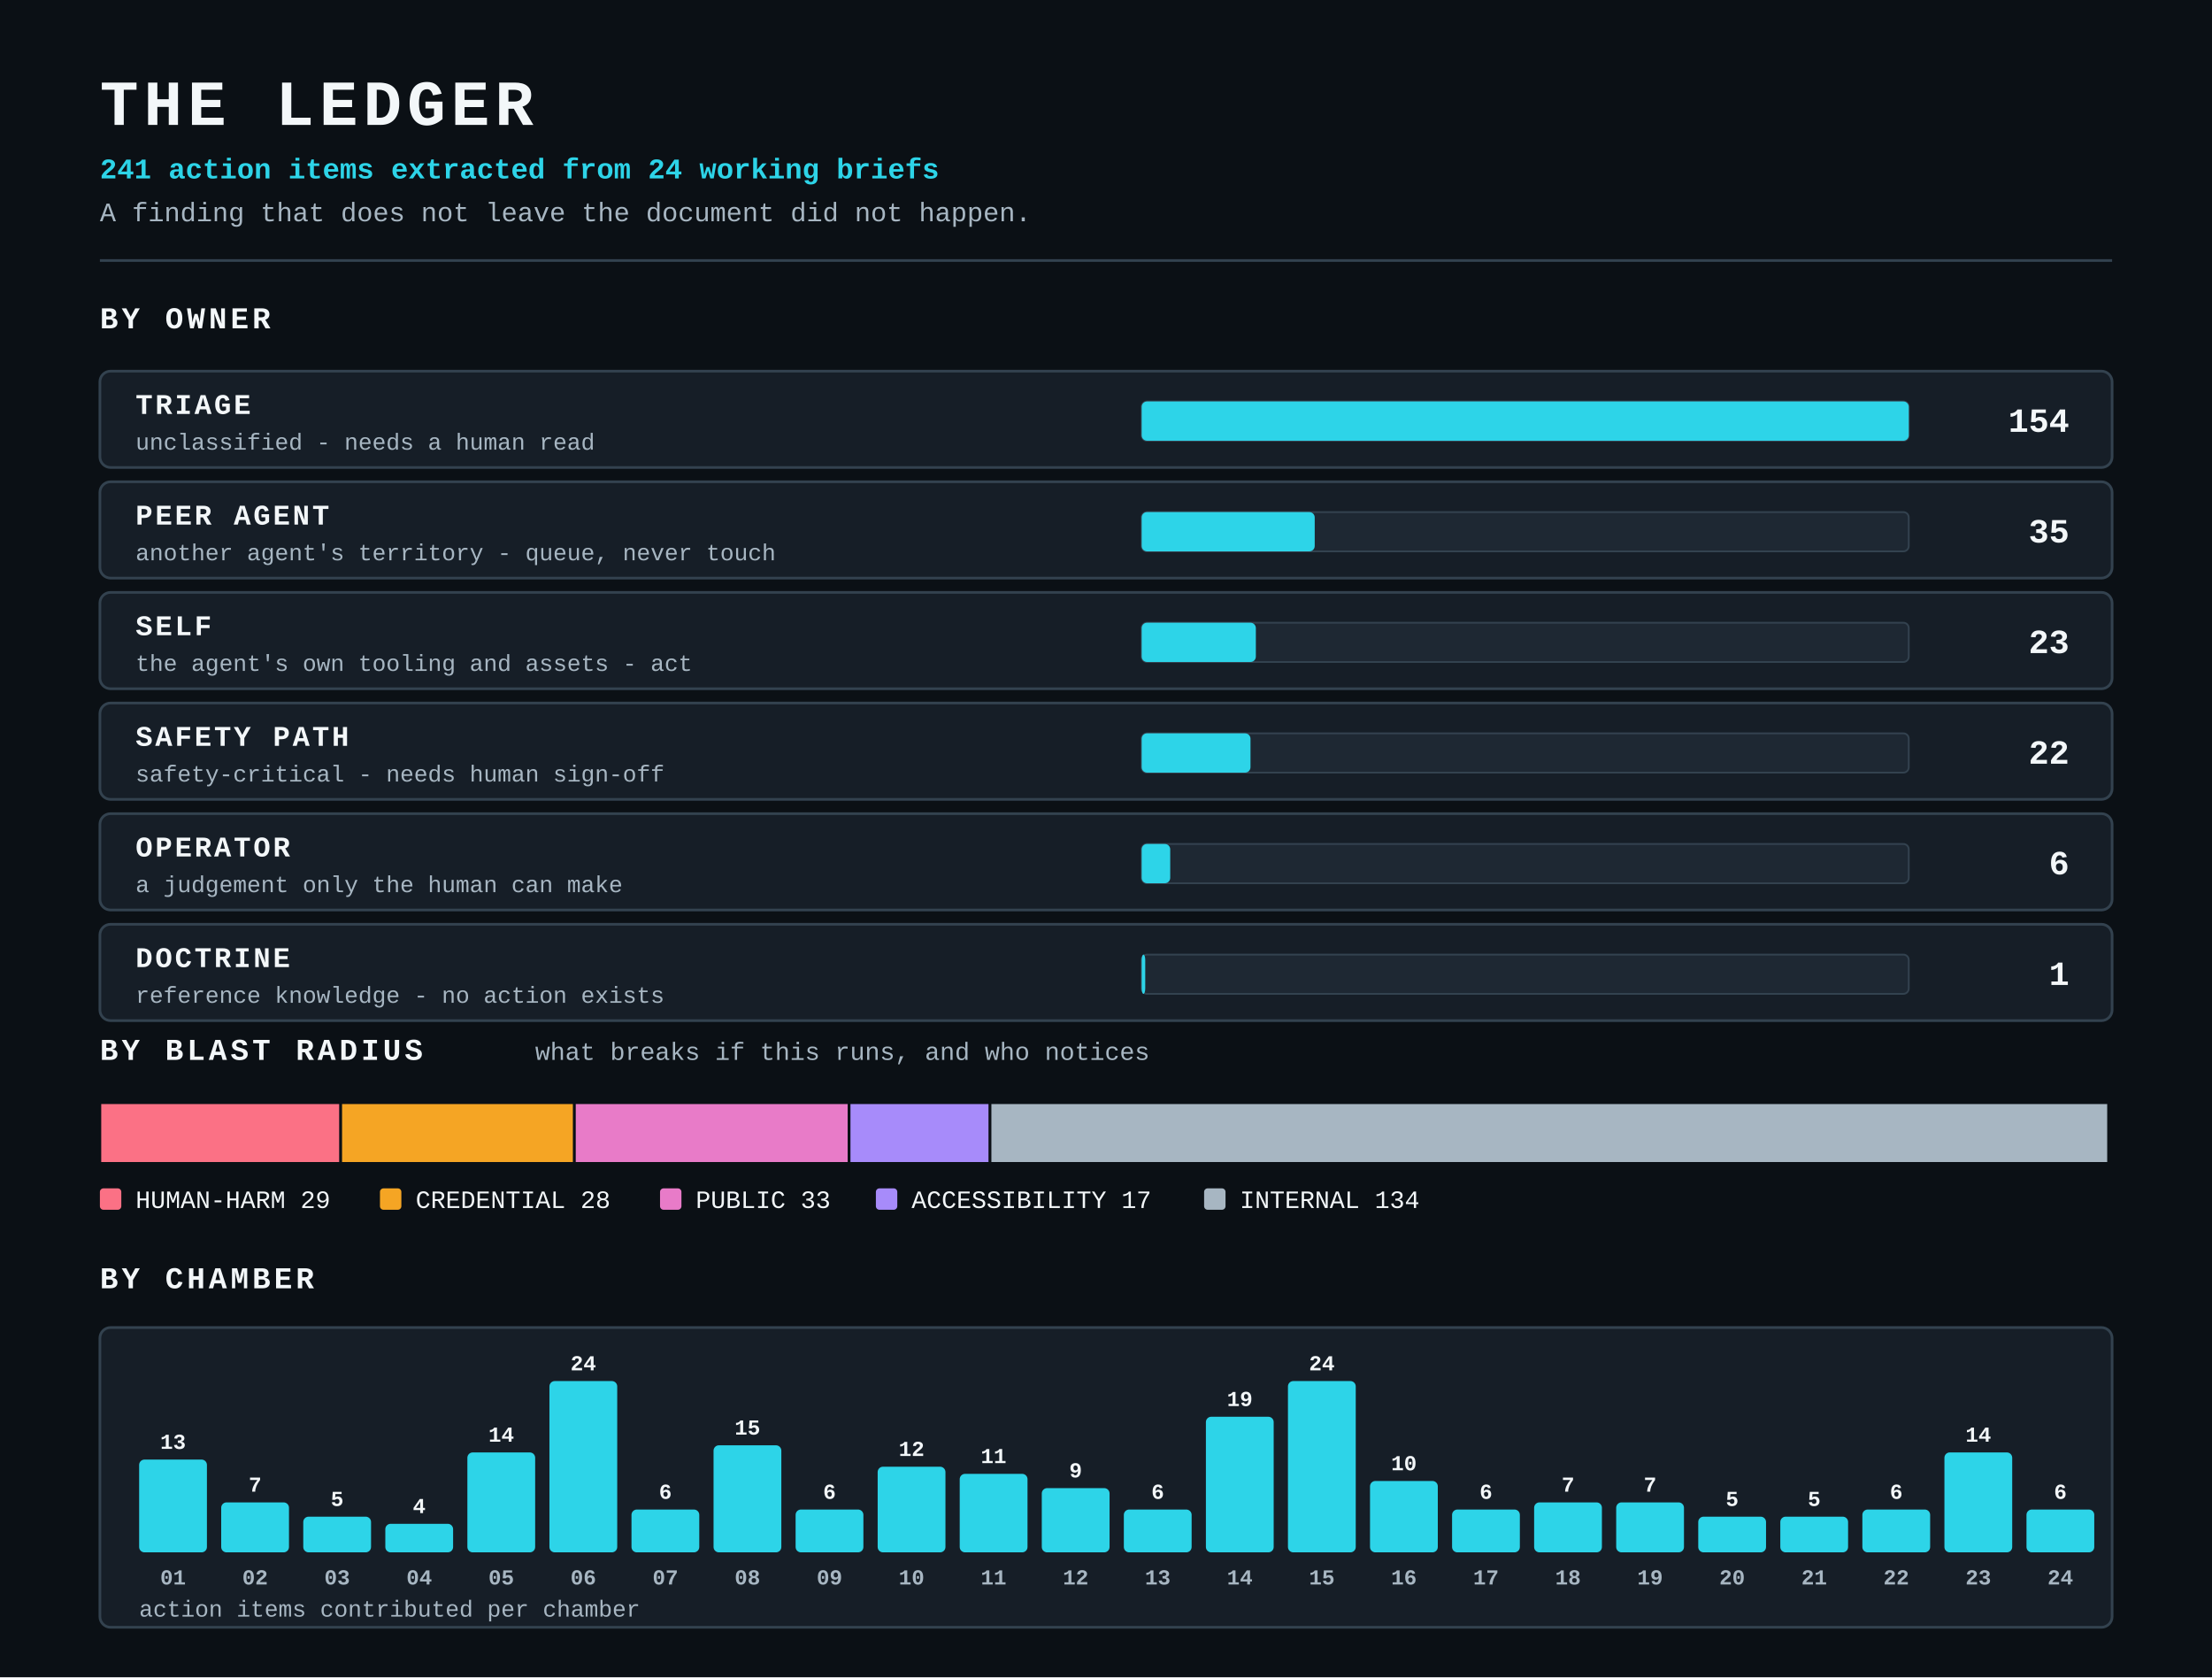
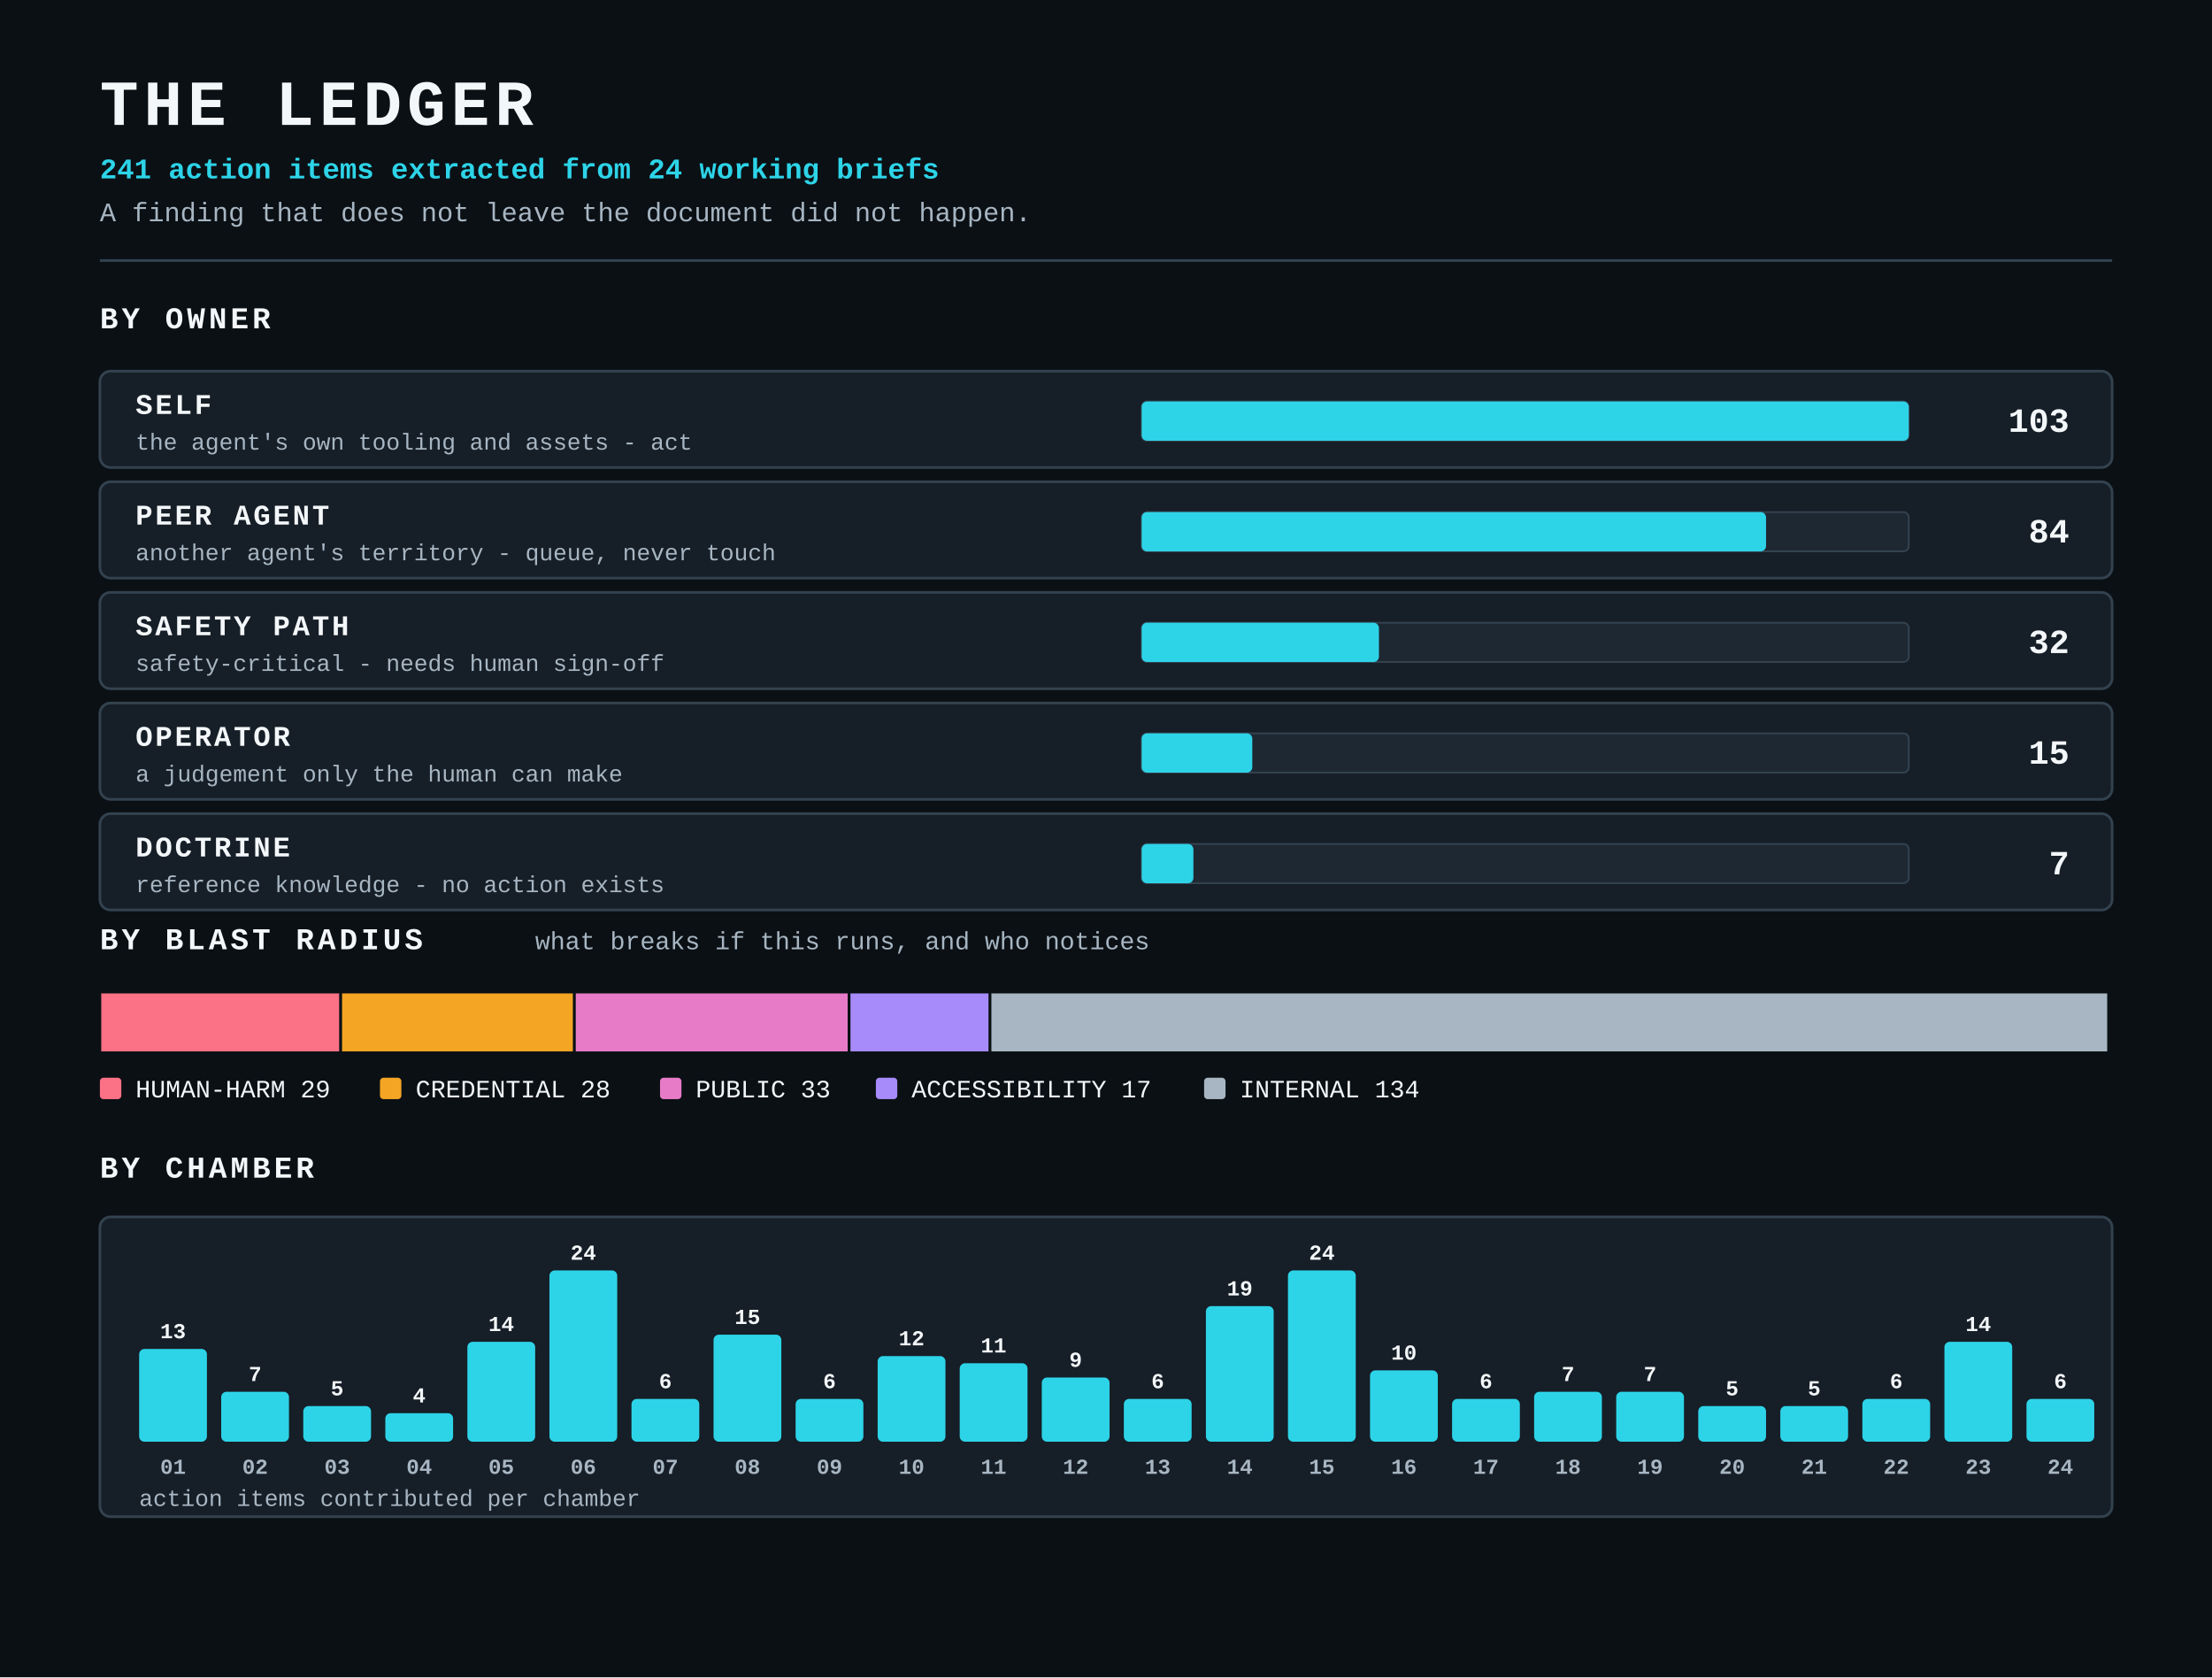
<svg xmlns="http://www.w3.org/2000/svg" viewBox="0 0 1240 940" width="1240" height="940" role="img" aria-labelledby="t d">
  <rect width="1240" height="940" fill="#0B1015" />
  <text x="56" y="70" font-family="ui-monospace, SFMono-Regular, 'SF Mono', Menlo, Consolas, 'Liberation Mono', monospace" font-size="36" font-weight="700" fill="#F3F7F9" text-anchor="start" letter-spacing="3.0">THE LEDGER</text>
  <text x="56" y="100" font-family="ui-monospace, SFMono-Regular, 'SF Mono', Menlo, Consolas, 'Liberation Mono', monospace" font-size="16" font-weight="600" fill="#2DD4E8" text-anchor="start" letter-spacing="0.0">241 action items extracted from 24 working briefs</text>
  <text x="56" y="124" font-family="ui-monospace, SFMono-Regular, 'SF Mono', Menlo, Consolas, 'Liberation Mono', monospace" font-size="15" font-weight="400" fill="#A7B6C2" text-anchor="start" letter-spacing="0.0">A finding that does not leave the document did not happen.</text>
  <line x1="56" y1="146" x2="1184" y2="146" stroke="#33424F" stroke-width="1.5" />
  <text x="56" y="184" font-family="ui-monospace, SFMono-Regular, 'SF Mono', Menlo, Consolas, 'Liberation Mono', monospace" font-size="17" font-weight="700" fill="#F3F7F9" text-anchor="start" letter-spacing="2.0">BY OWNER</text>
  <rect x="56" y="208" width="1128" height="54" rx="6" fill="#161E27" stroke="#33424F" stroke-width="1.5" />
-   <text x="76" y="232" font-family="ui-monospace, SFMono-Regular, 'SF Mono', Menlo, Consolas, 'Liberation Mono', monospace" font-size="16" font-weight="700" fill="#F3F7F9" text-anchor="start" letter-spacing="1.4">TRIAGE</text>
-   <text x="76" y="252" font-family="ui-monospace, SFMono-Regular, 'SF Mono', Menlo, Consolas, 'Liberation Mono', monospace" font-size="13" font-weight="400" fill="#A7B6C2" text-anchor="start" letter-spacing="0.0">unclassified - needs a human read</text>
+   <text x="76" y="232" font-family="ui-monospace, SFMono-Regular, 'SF Mono', Menlo, Consolas, 'Liberation Mono', monospace" font-size="16" font-weight="700" fill="#F3F7F9" text-anchor="start" letter-spacing="1.4">SELF</text>
+   <text x="76" y="252" font-family="ui-monospace, SFMono-Regular, 'SF Mono', Menlo, Consolas, 'Liberation Mono', monospace" font-size="13" font-weight="400" fill="#A7B6C2" text-anchor="start" letter-spacing="0.0">the agent's own tooling and assets - act</text>
  <rect x="640" y="225" width="430" height="22" rx="3" fill="#1E2833" stroke="#33424F" stroke-width="1" />
  <rect x="640" y="225" width="430" height="22" rx="3" fill="#2DD4E8" />
-   <text x="1160" y="242" font-family="ui-monospace, SFMono-Regular, 'SF Mono', Menlo, Consolas, 'Liberation Mono', monospace" font-size="19" font-weight="700" fill="#F3F7F9" text-anchor="end" letter-spacing="0.0">154</text>
+   <text x="1160" y="242" font-family="ui-monospace, SFMono-Regular, 'SF Mono', Menlo, Consolas, 'Liberation Mono', monospace" font-size="19" font-weight="700" fill="#F3F7F9" text-anchor="end" letter-spacing="0.0">103</text>
  <rect x="56" y="270" width="1128" height="54" rx="6" fill="#161E27" stroke="#33424F" stroke-width="1.5" />
  <text x="76" y="294" font-family="ui-monospace, SFMono-Regular, 'SF Mono', Menlo, Consolas, 'Liberation Mono', monospace" font-size="16" font-weight="700" fill="#F3F7F9" text-anchor="start" letter-spacing="1.4">PEER AGENT</text>
  <text x="76" y="314" font-family="ui-monospace, SFMono-Regular, 'SF Mono', Menlo, Consolas, 'Liberation Mono', monospace" font-size="13" font-weight="400" fill="#A7B6C2" text-anchor="start" letter-spacing="0.0">another agent's territory - queue, never touch</text>
  <rect x="640" y="287" width="430" height="22" rx="3" fill="#1E2833" stroke="#33424F" stroke-width="1" />
-   <rect x="640" y="287" width="97" height="22" rx="3" fill="#2DD4E8" />
-   <text x="1160" y="304" font-family="ui-monospace, SFMono-Regular, 'SF Mono', Menlo, Consolas, 'Liberation Mono', monospace" font-size="19" font-weight="700" fill="#F3F7F9" text-anchor="end" letter-spacing="0.0">35</text>
+   <rect x="640" y="287" width="350" height="22" rx="3" fill="#2DD4E8" />
+   <text x="1160" y="304" font-family="ui-monospace, SFMono-Regular, 'SF Mono', Menlo, Consolas, 'Liberation Mono', monospace" font-size="19" font-weight="700" fill="#F3F7F9" text-anchor="end" letter-spacing="0.0">84</text>
  <rect x="56" y="332" width="1128" height="54" rx="6" fill="#161E27" stroke="#33424F" stroke-width="1.5" />
-   <text x="76" y="356" font-family="ui-monospace, SFMono-Regular, 'SF Mono', Menlo, Consolas, 'Liberation Mono', monospace" font-size="16" font-weight="700" fill="#F3F7F9" text-anchor="start" letter-spacing="1.4">SELF</text>
-   <text x="76" y="376" font-family="ui-monospace, SFMono-Regular, 'SF Mono', Menlo, Consolas, 'Liberation Mono', monospace" font-size="13" font-weight="400" fill="#A7B6C2" text-anchor="start" letter-spacing="0.0">the agent's own tooling and assets - act</text>
+   <text x="76" y="356" font-family="ui-monospace, SFMono-Regular, 'SF Mono', Menlo, Consolas, 'Liberation Mono', monospace" font-size="16" font-weight="700" fill="#F3F7F9" text-anchor="start" letter-spacing="1.4">SAFETY PATH</text>
+   <text x="76" y="376" font-family="ui-monospace, SFMono-Regular, 'SF Mono', Menlo, Consolas, 'Liberation Mono', monospace" font-size="13" font-weight="400" fill="#A7B6C2" text-anchor="start" letter-spacing="0.0">safety-critical - needs human sign-off</text>
  <rect x="640" y="349" width="430" height="22" rx="3" fill="#1E2833" stroke="#33424F" stroke-width="1" />
-   <rect x="640" y="349" width="64" height="22" rx="3" fill="#2DD4E8" />
-   <text x="1160" y="366" font-family="ui-monospace, SFMono-Regular, 'SF Mono', Menlo, Consolas, 'Liberation Mono', monospace" font-size="19" font-weight="700" fill="#F3F7F9" text-anchor="end" letter-spacing="0.0">23</text>
+   <rect x="640" y="349" width="133" height="22" rx="3" fill="#2DD4E8" />
+   <text x="1160" y="366" font-family="ui-monospace, SFMono-Regular, 'SF Mono', Menlo, Consolas, 'Liberation Mono', monospace" font-size="19" font-weight="700" fill="#F3F7F9" text-anchor="end" letter-spacing="0.0">32</text>
  <rect x="56" y="394" width="1128" height="54" rx="6" fill="#161E27" stroke="#33424F" stroke-width="1.5" />
-   <text x="76" y="418" font-family="ui-monospace, SFMono-Regular, 'SF Mono', Menlo, Consolas, 'Liberation Mono', monospace" font-size="16" font-weight="700" fill="#F3F7F9" text-anchor="start" letter-spacing="1.4">SAFETY PATH</text>
-   <text x="76" y="438" font-family="ui-monospace, SFMono-Regular, 'SF Mono', Menlo, Consolas, 'Liberation Mono', monospace" font-size="13" font-weight="400" fill="#A7B6C2" text-anchor="start" letter-spacing="0.0">safety-critical - needs human sign-off</text>
+   <text x="76" y="418" font-family="ui-monospace, SFMono-Regular, 'SF Mono', Menlo, Consolas, 'Liberation Mono', monospace" font-size="16" font-weight="700" fill="#F3F7F9" text-anchor="start" letter-spacing="1.4">OPERATOR</text>
+   <text x="76" y="438" font-family="ui-monospace, SFMono-Regular, 'SF Mono', Menlo, Consolas, 'Liberation Mono', monospace" font-size="13" font-weight="400" fill="#A7B6C2" text-anchor="start" letter-spacing="0.0">a judgement only the human can make</text>
  <rect x="640" y="411" width="430" height="22" rx="3" fill="#1E2833" stroke="#33424F" stroke-width="1" />
-   <rect x="640" y="411" width="61" height="22" rx="3" fill="#2DD4E8" />
-   <text x="1160" y="428" font-family="ui-monospace, SFMono-Regular, 'SF Mono', Menlo, Consolas, 'Liberation Mono', monospace" font-size="19" font-weight="700" fill="#F3F7F9" text-anchor="end" letter-spacing="0.0">22</text>
+   <rect x="640" y="411" width="62" height="22" rx="3" fill="#2DD4E8" />
+   <text x="1160" y="428" font-family="ui-monospace, SFMono-Regular, 'SF Mono', Menlo, Consolas, 'Liberation Mono', monospace" font-size="19" font-weight="700" fill="#F3F7F9" text-anchor="end" letter-spacing="0.0">15</text>
  <rect x="56" y="456" width="1128" height="54" rx="6" fill="#161E27" stroke="#33424F" stroke-width="1.5" />
-   <text x="76" y="480" font-family="ui-monospace, SFMono-Regular, 'SF Mono', Menlo, Consolas, 'Liberation Mono', monospace" font-size="16" font-weight="700" fill="#F3F7F9" text-anchor="start" letter-spacing="1.4">OPERATOR</text>
-   <text x="76" y="500" font-family="ui-monospace, SFMono-Regular, 'SF Mono', Menlo, Consolas, 'Liberation Mono', monospace" font-size="13" font-weight="400" fill="#A7B6C2" text-anchor="start" letter-spacing="0.0">a judgement only the human can make</text>
+   <text x="76" y="480" font-family="ui-monospace, SFMono-Regular, 'SF Mono', Menlo, Consolas, 'Liberation Mono', monospace" font-size="16" font-weight="700" fill="#F3F7F9" text-anchor="start" letter-spacing="1.4">DOCTRINE</text>
+   <text x="76" y="500" font-family="ui-monospace, SFMono-Regular, 'SF Mono', Menlo, Consolas, 'Liberation Mono', monospace" font-size="13" font-weight="400" fill="#A7B6C2" text-anchor="start" letter-spacing="0.0">reference knowledge - no action exists</text>
  <rect x="640" y="473" width="430" height="22" rx="3" fill="#1E2833" stroke="#33424F" stroke-width="1" />
-   <rect x="640" y="473" width="16" height="22" rx="3" fill="#2DD4E8" />
-   <text x="1160" y="490" font-family="ui-monospace, SFMono-Regular, 'SF Mono', Menlo, Consolas, 'Liberation Mono', monospace" font-size="19" font-weight="700" fill="#F3F7F9" text-anchor="end" letter-spacing="0.0">6</text>
-   <rect x="56" y="518" width="1128" height="54" rx="6" fill="#161E27" stroke="#33424F" stroke-width="1.5" />
-   <text x="76" y="542" font-family="ui-monospace, SFMono-Regular, 'SF Mono', Menlo, Consolas, 'Liberation Mono', monospace" font-size="16" font-weight="700" fill="#F3F7F9" text-anchor="start" letter-spacing="1.4">DOCTRINE</text>
-   <text x="76" y="562" font-family="ui-monospace, SFMono-Regular, 'SF Mono', Menlo, Consolas, 'Liberation Mono', monospace" font-size="13" font-weight="400" fill="#A7B6C2" text-anchor="start" letter-spacing="0.0">reference knowledge - no action exists</text>
-   <rect x="640" y="535" width="430" height="22" rx="3" fill="#1E2833" stroke="#33424F" stroke-width="1" />
-   <rect x="640" y="535" width="2" height="22" rx="3" fill="#2DD4E8" />
-   <text x="1160" y="552" font-family="ui-monospace, SFMono-Regular, 'SF Mono', Menlo, Consolas, 'Liberation Mono', monospace" font-size="19" font-weight="700" fill="#F3F7F9" text-anchor="end" letter-spacing="0.0">1</text>
-   <text x="56" y="594" font-family="ui-monospace, SFMono-Regular, 'SF Mono', Menlo, Consolas, 'Liberation Mono', monospace" font-size="17" font-weight="700" fill="#F3F7F9" text-anchor="start" letter-spacing="2.0">BY BLAST RADIUS</text>
-   <text x="300" y="594" font-family="ui-monospace, SFMono-Regular, 'SF Mono', Menlo, Consolas, 'Liberation Mono', monospace" font-size="14" font-weight="400" fill="#A7B6C2" text-anchor="start" letter-spacing="0.0">what breaks if this runs, and who notices</text>
-   <rect x="56" y="618" width="135" height="34" fill="#FB7185" stroke="#0B1015" stroke-width="1.5" />
-   <rect x="191" y="618" width="131" height="34" fill="#F5A524" stroke="#0B1015" stroke-width="1.5" />
-   <rect x="322" y="618" width="154" height="34" fill="#E87BC8" stroke="#0B1015" stroke-width="1.5" />
-   <rect x="476" y="618" width="79" height="34" fill="#A78BFA" stroke="#0B1015" stroke-width="1.5" />
-   <rect x="555" y="618" width="627" height="34" fill="#A7B6C2" stroke="#0B1015" stroke-width="1.5" />
-   <rect x="56" y="666" width="12" height="12" rx="2" fill="#FB7185" />
-   <text x="76" y="677" font-family="ui-monospace, SFMono-Regular, 'SF Mono', Menlo, Consolas, 'Liberation Mono', monospace" font-size="14" font-weight="500" fill="#F3F7F9" text-anchor="start" letter-spacing="0.0">HUMAN-HARM 29</text>
-   <rect x="213.0" y="666" width="12" height="12" rx="2" fill="#F5A524" />
-   <text x="233.0" y="677" font-family="ui-monospace, SFMono-Regular, 'SF Mono', Menlo, Consolas, 'Liberation Mono', monospace" font-size="14" font-weight="500" fill="#F3F7F9" text-anchor="start" letter-spacing="0.0">CREDENTIAL 28</text>
-   <rect x="370.0" y="666" width="12" height="12" rx="2" fill="#E87BC8" />
-   <text x="390.0" y="677" font-family="ui-monospace, SFMono-Regular, 'SF Mono', Menlo, Consolas, 'Liberation Mono', monospace" font-size="14" font-weight="500" fill="#F3F7F9" text-anchor="start" letter-spacing="0.0">PUBLIC 33</text>
-   <rect x="491.0" y="666" width="12" height="12" rx="2" fill="#A78BFA" />
-   <text x="511.0" y="677" font-family="ui-monospace, SFMono-Regular, 'SF Mono', Menlo, Consolas, 'Liberation Mono', monospace" font-size="14" font-weight="500" fill="#F3F7F9" text-anchor="start" letter-spacing="0.0">ACCESSIBILITY 17</text>
-   <rect x="675.0" y="666" width="12" height="12" rx="2" fill="#A7B6C2" />
-   <text x="695.0" y="677" font-family="ui-monospace, SFMono-Regular, 'SF Mono', Menlo, Consolas, 'Liberation Mono', monospace" font-size="14" font-weight="500" fill="#F3F7F9" text-anchor="start" letter-spacing="0.0">INTERNAL 134</text>
-   <text x="56" y="722" font-family="ui-monospace, SFMono-Regular, 'SF Mono', Menlo, Consolas, 'Liberation Mono', monospace" font-size="17" font-weight="700" fill="#F3F7F9" text-anchor="start" letter-spacing="2.0">BY CHAMBER</text>
-   <rect x="56" y="744" width="1128" height="168" rx="6" fill="#161E27" stroke="#33424F" stroke-width="1.5" />
-   <rect x="78" y="818" width="38" height="52" rx="3" fill="#2DD4E8" />
-   <text x="97.0" y="888" font-family="ui-monospace, SFMono-Regular, 'SF Mono', Menlo, Consolas, 'Liberation Mono', monospace" font-size="12" font-weight="600" fill="#A7B6C2" text-anchor="middle" letter-spacing="0.0">01</text>
-   <text x="97.0" y="812" font-family="ui-monospace, SFMono-Regular, 'SF Mono', Menlo, Consolas, 'Liberation Mono', monospace" font-size="12" font-weight="700" fill="#F3F7F9" text-anchor="middle" letter-spacing="0.0">13</text>
-   <rect x="124" y="842" width="38" height="28" rx="3" fill="#2DD4E8" />
-   <text x="143.0" y="888" font-family="ui-monospace, SFMono-Regular, 'SF Mono', Menlo, Consolas, 'Liberation Mono', monospace" font-size="12" font-weight="600" fill="#A7B6C2" text-anchor="middle" letter-spacing="0.0">02</text>
-   <text x="143.0" y="836" font-family="ui-monospace, SFMono-Regular, 'SF Mono', Menlo, Consolas, 'Liberation Mono', monospace" font-size="12" font-weight="700" fill="#F3F7F9" text-anchor="middle" letter-spacing="0.0">7</text>
-   <rect x="170" y="850" width="38" height="20" rx="3" fill="#2DD4E8" />
-   <text x="189.0" y="888" font-family="ui-monospace, SFMono-Regular, 'SF Mono', Menlo, Consolas, 'Liberation Mono', monospace" font-size="12" font-weight="600" fill="#A7B6C2" text-anchor="middle" letter-spacing="0.0">03</text>
-   <text x="189.0" y="844" font-family="ui-monospace, SFMono-Regular, 'SF Mono', Menlo, Consolas, 'Liberation Mono', monospace" font-size="12" font-weight="700" fill="#F3F7F9" text-anchor="middle" letter-spacing="0.0">5</text>
-   <rect x="216" y="854" width="38" height="16" rx="3" fill="#2DD4E8" />
-   <text x="235.0" y="888" font-family="ui-monospace, SFMono-Regular, 'SF Mono', Menlo, Consolas, 'Liberation Mono', monospace" font-size="12" font-weight="600" fill="#A7B6C2" text-anchor="middle" letter-spacing="0.0">04</text>
-   <text x="235.0" y="848" font-family="ui-monospace, SFMono-Regular, 'SF Mono', Menlo, Consolas, 'Liberation Mono', monospace" font-size="12" font-weight="700" fill="#F3F7F9" text-anchor="middle" letter-spacing="0.0">4</text>
-   <rect x="262" y="814" width="38" height="56" rx="3" fill="#2DD4E8" />
-   <text x="281.0" y="888" font-family="ui-monospace, SFMono-Regular, 'SF Mono', Menlo, Consolas, 'Liberation Mono', monospace" font-size="12" font-weight="600" fill="#A7B6C2" text-anchor="middle" letter-spacing="0.0">05</text>
-   <text x="281.0" y="808" font-family="ui-monospace, SFMono-Regular, 'SF Mono', Menlo, Consolas, 'Liberation Mono', monospace" font-size="12" font-weight="700" fill="#F3F7F9" text-anchor="middle" letter-spacing="0.0">14</text>
-   <rect x="308" y="774" width="38" height="96" rx="3" fill="#2DD4E8" />
-   <text x="327.0" y="888" font-family="ui-monospace, SFMono-Regular, 'SF Mono', Menlo, Consolas, 'Liberation Mono', monospace" font-size="12" font-weight="600" fill="#A7B6C2" text-anchor="middle" letter-spacing="0.0">06</text>
-   <text x="327.0" y="768" font-family="ui-monospace, SFMono-Regular, 'SF Mono', Menlo, Consolas, 'Liberation Mono', monospace" font-size="12" font-weight="700" fill="#F3F7F9" text-anchor="middle" letter-spacing="0.0">24</text>
-   <rect x="354" y="846" width="38" height="24" rx="3" fill="#2DD4E8" />
-   <text x="373.0" y="888" font-family="ui-monospace, SFMono-Regular, 'SF Mono', Menlo, Consolas, 'Liberation Mono', monospace" font-size="12" font-weight="600" fill="#A7B6C2" text-anchor="middle" letter-spacing="0.0">07</text>
-   <text x="373.0" y="840" font-family="ui-monospace, SFMono-Regular, 'SF Mono', Menlo, Consolas, 'Liberation Mono', monospace" font-size="12" font-weight="700" fill="#F3F7F9" text-anchor="middle" letter-spacing="0.0">6</text>
-   <rect x="400" y="810" width="38" height="60" rx="3" fill="#2DD4E8" />
-   <text x="419.0" y="888" font-family="ui-monospace, SFMono-Regular, 'SF Mono', Menlo, Consolas, 'Liberation Mono', monospace" font-size="12" font-weight="600" fill="#A7B6C2" text-anchor="middle" letter-spacing="0.0">08</text>
-   <text x="419.0" y="804" font-family="ui-monospace, SFMono-Regular, 'SF Mono', Menlo, Consolas, 'Liberation Mono', monospace" font-size="12" font-weight="700" fill="#F3F7F9" text-anchor="middle" letter-spacing="0.0">15</text>
-   <rect x="446" y="846" width="38" height="24" rx="3" fill="#2DD4E8" />
-   <text x="465.0" y="888" font-family="ui-monospace, SFMono-Regular, 'SF Mono', Menlo, Consolas, 'Liberation Mono', monospace" font-size="12" font-weight="600" fill="#A7B6C2" text-anchor="middle" letter-spacing="0.0">09</text>
-   <text x="465.0" y="840" font-family="ui-monospace, SFMono-Regular, 'SF Mono', Menlo, Consolas, 'Liberation Mono', monospace" font-size="12" font-weight="700" fill="#F3F7F9" text-anchor="middle" letter-spacing="0.0">6</text>
-   <rect x="492" y="822" width="38" height="48" rx="3" fill="#2DD4E8" />
-   <text x="511.0" y="888" font-family="ui-monospace, SFMono-Regular, 'SF Mono', Menlo, Consolas, 'Liberation Mono', monospace" font-size="12" font-weight="600" fill="#A7B6C2" text-anchor="middle" letter-spacing="0.0">10</text>
-   <text x="511.0" y="816" font-family="ui-monospace, SFMono-Regular, 'SF Mono', Menlo, Consolas, 'Liberation Mono', monospace" font-size="12" font-weight="700" fill="#F3F7F9" text-anchor="middle" letter-spacing="0.0">12</text>
-   <rect x="538" y="826" width="38" height="44" rx="3" fill="#2DD4E8" />
-   <text x="557.0" y="888" font-family="ui-monospace, SFMono-Regular, 'SF Mono', Menlo, Consolas, 'Liberation Mono', monospace" font-size="12" font-weight="600" fill="#A7B6C2" text-anchor="middle" letter-spacing="0.0">11</text>
-   <text x="557.0" y="820" font-family="ui-monospace, SFMono-Regular, 'SF Mono', Menlo, Consolas, 'Liberation Mono', monospace" font-size="12" font-weight="700" fill="#F3F7F9" text-anchor="middle" letter-spacing="0.0">11</text>
-   <rect x="584" y="834" width="38" height="36" rx="3" fill="#2DD4E8" />
-   <text x="603.0" y="888" font-family="ui-monospace, SFMono-Regular, 'SF Mono', Menlo, Consolas, 'Liberation Mono', monospace" font-size="12" font-weight="600" fill="#A7B6C2" text-anchor="middle" letter-spacing="0.0">12</text>
-   <text x="603.0" y="828" font-family="ui-monospace, SFMono-Regular, 'SF Mono', Menlo, Consolas, 'Liberation Mono', monospace" font-size="12" font-weight="700" fill="#F3F7F9" text-anchor="middle" letter-spacing="0.0">9</text>
-   <rect x="630" y="846" width="38" height="24" rx="3" fill="#2DD4E8" />
-   <text x="649.0" y="888" font-family="ui-monospace, SFMono-Regular, 'SF Mono', Menlo, Consolas, 'Liberation Mono', monospace" font-size="12" font-weight="600" fill="#A7B6C2" text-anchor="middle" letter-spacing="0.0">13</text>
-   <text x="649.0" y="840" font-family="ui-monospace, SFMono-Regular, 'SF Mono', Menlo, Consolas, 'Liberation Mono', monospace" font-size="12" font-weight="700" fill="#F3F7F9" text-anchor="middle" letter-spacing="0.0">6</text>
-   <rect x="676" y="794" width="38" height="76" rx="3" fill="#2DD4E8" />
-   <text x="695.0" y="888" font-family="ui-monospace, SFMono-Regular, 'SF Mono', Menlo, Consolas, 'Liberation Mono', monospace" font-size="12" font-weight="600" fill="#A7B6C2" text-anchor="middle" letter-spacing="0.0">14</text>
-   <text x="695.0" y="788" font-family="ui-monospace, SFMono-Regular, 'SF Mono', Menlo, Consolas, 'Liberation Mono', monospace" font-size="12" font-weight="700" fill="#F3F7F9" text-anchor="middle" letter-spacing="0.0">19</text>
-   <rect x="722" y="774" width="38" height="96" rx="3" fill="#2DD4E8" />
-   <text x="741.0" y="888" font-family="ui-monospace, SFMono-Regular, 'SF Mono', Menlo, Consolas, 'Liberation Mono', monospace" font-size="12" font-weight="600" fill="#A7B6C2" text-anchor="middle" letter-spacing="0.0">15</text>
-   <text x="741.0" y="768" font-family="ui-monospace, SFMono-Regular, 'SF Mono', Menlo, Consolas, 'Liberation Mono', monospace" font-size="12" font-weight="700" fill="#F3F7F9" text-anchor="middle" letter-spacing="0.0">24</text>
-   <rect x="768" y="830" width="38" height="40" rx="3" fill="#2DD4E8" />
-   <text x="787.0" y="888" font-family="ui-monospace, SFMono-Regular, 'SF Mono', Menlo, Consolas, 'Liberation Mono', monospace" font-size="12" font-weight="600" fill="#A7B6C2" text-anchor="middle" letter-spacing="0.0">16</text>
-   <text x="787.0" y="824" font-family="ui-monospace, SFMono-Regular, 'SF Mono', Menlo, Consolas, 'Liberation Mono', monospace" font-size="12" font-weight="700" fill="#F3F7F9" text-anchor="middle" letter-spacing="0.0">10</text>
-   <rect x="814" y="846" width="38" height="24" rx="3" fill="#2DD4E8" />
-   <text x="833.0" y="888" font-family="ui-monospace, SFMono-Regular, 'SF Mono', Menlo, Consolas, 'Liberation Mono', monospace" font-size="12" font-weight="600" fill="#A7B6C2" text-anchor="middle" letter-spacing="0.0">17</text>
-   <text x="833.0" y="840" font-family="ui-monospace, SFMono-Regular, 'SF Mono', Menlo, Consolas, 'Liberation Mono', monospace" font-size="12" font-weight="700" fill="#F3F7F9" text-anchor="middle" letter-spacing="0.0">6</text>
-   <rect x="860" y="842" width="38" height="28" rx="3" fill="#2DD4E8" />
-   <text x="879.0" y="888" font-family="ui-monospace, SFMono-Regular, 'SF Mono', Menlo, Consolas, 'Liberation Mono', monospace" font-size="12" font-weight="600" fill="#A7B6C2" text-anchor="middle" letter-spacing="0.0">18</text>
-   <text x="879.0" y="836" font-family="ui-monospace, SFMono-Regular, 'SF Mono', Menlo, Consolas, 'Liberation Mono', monospace" font-size="12" font-weight="700" fill="#F3F7F9" text-anchor="middle" letter-spacing="0.0">7</text>
-   <rect x="906" y="842" width="38" height="28" rx="3" fill="#2DD4E8" />
-   <text x="925.0" y="888" font-family="ui-monospace, SFMono-Regular, 'SF Mono', Menlo, Consolas, 'Liberation Mono', monospace" font-size="12" font-weight="600" fill="#A7B6C2" text-anchor="middle" letter-spacing="0.0">19</text>
-   <text x="925.0" y="836" font-family="ui-monospace, SFMono-Regular, 'SF Mono', Menlo, Consolas, 'Liberation Mono', monospace" font-size="12" font-weight="700" fill="#F3F7F9" text-anchor="middle" letter-spacing="0.0">7</text>
-   <rect x="952" y="850" width="38" height="20" rx="3" fill="#2DD4E8" />
-   <text x="971.0" y="888" font-family="ui-monospace, SFMono-Regular, 'SF Mono', Menlo, Consolas, 'Liberation Mono', monospace" font-size="12" font-weight="600" fill="#A7B6C2" text-anchor="middle" letter-spacing="0.0">20</text>
-   <text x="971.0" y="844" font-family="ui-monospace, SFMono-Regular, 'SF Mono', Menlo, Consolas, 'Liberation Mono', monospace" font-size="12" font-weight="700" fill="#F3F7F9" text-anchor="middle" letter-spacing="0.0">5</text>
-   <rect x="998" y="850" width="38" height="20" rx="3" fill="#2DD4E8" />
-   <text x="1017.0" y="888" font-family="ui-monospace, SFMono-Regular, 'SF Mono', Menlo, Consolas, 'Liberation Mono', monospace" font-size="12" font-weight="600" fill="#A7B6C2" text-anchor="middle" letter-spacing="0.0">21</text>
-   <text x="1017.0" y="844" font-family="ui-monospace, SFMono-Regular, 'SF Mono', Menlo, Consolas, 'Liberation Mono', monospace" font-size="12" font-weight="700" fill="#F3F7F9" text-anchor="middle" letter-spacing="0.0">5</text>
-   <rect x="1044" y="846" width="38" height="24" rx="3" fill="#2DD4E8" />
-   <text x="1063.0" y="888" font-family="ui-monospace, SFMono-Regular, 'SF Mono', Menlo, Consolas, 'Liberation Mono', monospace" font-size="12" font-weight="600" fill="#A7B6C2" text-anchor="middle" letter-spacing="0.0">22</text>
-   <text x="1063.0" y="840" font-family="ui-monospace, SFMono-Regular, 'SF Mono', Menlo, Consolas, 'Liberation Mono', monospace" font-size="12" font-weight="700" fill="#F3F7F9" text-anchor="middle" letter-spacing="0.0">6</text>
-   <rect x="1090" y="814" width="38" height="56" rx="3" fill="#2DD4E8" />
-   <text x="1109.0" y="888" font-family="ui-monospace, SFMono-Regular, 'SF Mono', Menlo, Consolas, 'Liberation Mono', monospace" font-size="12" font-weight="600" fill="#A7B6C2" text-anchor="middle" letter-spacing="0.0">23</text>
-   <text x="1109.0" y="808" font-family="ui-monospace, SFMono-Regular, 'SF Mono', Menlo, Consolas, 'Liberation Mono', monospace" font-size="12" font-weight="700" fill="#F3F7F9" text-anchor="middle" letter-spacing="0.0">14</text>
-   <rect x="1136" y="846" width="38" height="24" rx="3" fill="#2DD4E8" />
-   <text x="1155.0" y="888" font-family="ui-monospace, SFMono-Regular, 'SF Mono', Menlo, Consolas, 'Liberation Mono', monospace" font-size="12" font-weight="600" fill="#A7B6C2" text-anchor="middle" letter-spacing="0.0">24</text>
-   <text x="1155.0" y="840" font-family="ui-monospace, SFMono-Regular, 'SF Mono', Menlo, Consolas, 'Liberation Mono', monospace" font-size="12" font-weight="700" fill="#F3F7F9" text-anchor="middle" letter-spacing="0.0">6</text>
-   <text x="78" y="906" font-family="ui-monospace, SFMono-Regular, 'SF Mono', Menlo, Consolas, 'Liberation Mono', monospace" font-size="13" font-weight="400" fill="#A7B6C2" text-anchor="start" letter-spacing="0.0">action items contributed per chamber</text>
+   <rect x="640" y="473" width="29" height="22" rx="3" fill="#2DD4E8" />
+   <text x="1160" y="490" font-family="ui-monospace, SFMono-Regular, 'SF Mono', Menlo, Consolas, 'Liberation Mono', monospace" font-size="19" font-weight="700" fill="#F3F7F9" text-anchor="end" letter-spacing="0.0">7</text>
+   <text x="56" y="532" font-family="ui-monospace, SFMono-Regular, 'SF Mono', Menlo, Consolas, 'Liberation Mono', monospace" font-size="17" font-weight="700" fill="#F3F7F9" text-anchor="start" letter-spacing="2.0">BY BLAST RADIUS</text>
+   <text x="300" y="532" font-family="ui-monospace, SFMono-Regular, 'SF Mono', Menlo, Consolas, 'Liberation Mono', monospace" font-size="14" font-weight="400" fill="#A7B6C2" text-anchor="start" letter-spacing="0.0">what breaks if this runs, and who notices</text>
+   <rect x="56" y="556" width="135" height="34" fill="#FB7185" stroke="#0B1015" stroke-width="1.5" />
+   <rect x="191" y="556" width="131" height="34" fill="#F5A524" stroke="#0B1015" stroke-width="1.5" />
+   <rect x="322" y="556" width="154" height="34" fill="#E87BC8" stroke="#0B1015" stroke-width="1.5" />
+   <rect x="476" y="556" width="79" height="34" fill="#A78BFA" stroke="#0B1015" stroke-width="1.5" />
+   <rect x="555" y="556" width="627" height="34" fill="#A7B6C2" stroke="#0B1015" stroke-width="1.5" />
+   <rect x="56" y="604" width="12" height="12" rx="2" fill="#FB7185" />
+   <text x="76" y="615" font-family="ui-monospace, SFMono-Regular, 'SF Mono', Menlo, Consolas, 'Liberation Mono', monospace" font-size="14" font-weight="500" fill="#F3F7F9" text-anchor="start" letter-spacing="0.0">HUMAN-HARM 29</text>
+   <rect x="213.0" y="604" width="12" height="12" rx="2" fill="#F5A524" />
+   <text x="233.0" y="615" font-family="ui-monospace, SFMono-Regular, 'SF Mono', Menlo, Consolas, 'Liberation Mono', monospace" font-size="14" font-weight="500" fill="#F3F7F9" text-anchor="start" letter-spacing="0.0">CREDENTIAL 28</text>
+   <rect x="370.0" y="604" width="12" height="12" rx="2" fill="#E87BC8" />
+   <text x="390.0" y="615" font-family="ui-monospace, SFMono-Regular, 'SF Mono', Menlo, Consolas, 'Liberation Mono', monospace" font-size="14" font-weight="500" fill="#F3F7F9" text-anchor="start" letter-spacing="0.0">PUBLIC 33</text>
+   <rect x="491.0" y="604" width="12" height="12" rx="2" fill="#A78BFA" />
+   <text x="511.0" y="615" font-family="ui-monospace, SFMono-Regular, 'SF Mono', Menlo, Consolas, 'Liberation Mono', monospace" font-size="14" font-weight="500" fill="#F3F7F9" text-anchor="start" letter-spacing="0.0">ACCESSIBILITY 17</text>
+   <rect x="675.0" y="604" width="12" height="12" rx="2" fill="#A7B6C2" />
+   <text x="695.0" y="615" font-family="ui-monospace, SFMono-Regular, 'SF Mono', Menlo, Consolas, 'Liberation Mono', monospace" font-size="14" font-weight="500" fill="#F3F7F9" text-anchor="start" letter-spacing="0.0">INTERNAL 134</text>
+   <text x="56" y="660" font-family="ui-monospace, SFMono-Regular, 'SF Mono', Menlo, Consolas, 'Liberation Mono', monospace" font-size="17" font-weight="700" fill="#F3F7F9" text-anchor="start" letter-spacing="2.0">BY CHAMBER</text>
+   <rect x="56" y="682" width="1128" height="168" rx="6" fill="#161E27" stroke="#33424F" stroke-width="1.5" />
+   <rect x="78" y="756" width="38" height="52" rx="3" fill="#2DD4E8" />
+   <text x="97.0" y="826" font-family="ui-monospace, SFMono-Regular, 'SF Mono', Menlo, Consolas, 'Liberation Mono', monospace" font-size="12" font-weight="600" fill="#A7B6C2" text-anchor="middle" letter-spacing="0.0">01</text>
+   <text x="97.0" y="750" font-family="ui-monospace, SFMono-Regular, 'SF Mono', Menlo, Consolas, 'Liberation Mono', monospace" font-size="12" font-weight="700" fill="#F3F7F9" text-anchor="middle" letter-spacing="0.0">13</text>
+   <rect x="124" y="780" width="38" height="28" rx="3" fill="#2DD4E8" />
+   <text x="143.0" y="826" font-family="ui-monospace, SFMono-Regular, 'SF Mono', Menlo, Consolas, 'Liberation Mono', monospace" font-size="12" font-weight="600" fill="#A7B6C2" text-anchor="middle" letter-spacing="0.0">02</text>
+   <text x="143.0" y="774" font-family="ui-monospace, SFMono-Regular, 'SF Mono', Menlo, Consolas, 'Liberation Mono', monospace" font-size="12" font-weight="700" fill="#F3F7F9" text-anchor="middle" letter-spacing="0.0">7</text>
+   <rect x="170" y="788" width="38" height="20" rx="3" fill="#2DD4E8" />
+   <text x="189.0" y="826" font-family="ui-monospace, SFMono-Regular, 'SF Mono', Menlo, Consolas, 'Liberation Mono', monospace" font-size="12" font-weight="600" fill="#A7B6C2" text-anchor="middle" letter-spacing="0.0">03</text>
+   <text x="189.0" y="782" font-family="ui-monospace, SFMono-Regular, 'SF Mono', Menlo, Consolas, 'Liberation Mono', monospace" font-size="12" font-weight="700" fill="#F3F7F9" text-anchor="middle" letter-spacing="0.0">5</text>
+   <rect x="216" y="792" width="38" height="16" rx="3" fill="#2DD4E8" />
+   <text x="235.0" y="826" font-family="ui-monospace, SFMono-Regular, 'SF Mono', Menlo, Consolas, 'Liberation Mono', monospace" font-size="12" font-weight="600" fill="#A7B6C2" text-anchor="middle" letter-spacing="0.0">04</text>
+   <text x="235.0" y="786" font-family="ui-monospace, SFMono-Regular, 'SF Mono', Menlo, Consolas, 'Liberation Mono', monospace" font-size="12" font-weight="700" fill="#F3F7F9" text-anchor="middle" letter-spacing="0.0">4</text>
+   <rect x="262" y="752" width="38" height="56" rx="3" fill="#2DD4E8" />
+   <text x="281.0" y="826" font-family="ui-monospace, SFMono-Regular, 'SF Mono', Menlo, Consolas, 'Liberation Mono', monospace" font-size="12" font-weight="600" fill="#A7B6C2" text-anchor="middle" letter-spacing="0.0">05</text>
+   <text x="281.0" y="746" font-family="ui-monospace, SFMono-Regular, 'SF Mono', Menlo, Consolas, 'Liberation Mono', monospace" font-size="12" font-weight="700" fill="#F3F7F9" text-anchor="middle" letter-spacing="0.0">14</text>
+   <rect x="308" y="712" width="38" height="96" rx="3" fill="#2DD4E8" />
+   <text x="327.0" y="826" font-family="ui-monospace, SFMono-Regular, 'SF Mono', Menlo, Consolas, 'Liberation Mono', monospace" font-size="12" font-weight="600" fill="#A7B6C2" text-anchor="middle" letter-spacing="0.0">06</text>
+   <text x="327.0" y="706" font-family="ui-monospace, SFMono-Regular, 'SF Mono', Menlo, Consolas, 'Liberation Mono', monospace" font-size="12" font-weight="700" fill="#F3F7F9" text-anchor="middle" letter-spacing="0.0">24</text>
+   <rect x="354" y="784" width="38" height="24" rx="3" fill="#2DD4E8" />
+   <text x="373.0" y="826" font-family="ui-monospace, SFMono-Regular, 'SF Mono', Menlo, Consolas, 'Liberation Mono', monospace" font-size="12" font-weight="600" fill="#A7B6C2" text-anchor="middle" letter-spacing="0.0">07</text>
+   <text x="373.0" y="778" font-family="ui-monospace, SFMono-Regular, 'SF Mono', Menlo, Consolas, 'Liberation Mono', monospace" font-size="12" font-weight="700" fill="#F3F7F9" text-anchor="middle" letter-spacing="0.0">6</text>
+   <rect x="400" y="748" width="38" height="60" rx="3" fill="#2DD4E8" />
+   <text x="419.0" y="826" font-family="ui-monospace, SFMono-Regular, 'SF Mono', Menlo, Consolas, 'Liberation Mono', monospace" font-size="12" font-weight="600" fill="#A7B6C2" text-anchor="middle" letter-spacing="0.0">08</text>
+   <text x="419.0" y="742" font-family="ui-monospace, SFMono-Regular, 'SF Mono', Menlo, Consolas, 'Liberation Mono', monospace" font-size="12" font-weight="700" fill="#F3F7F9" text-anchor="middle" letter-spacing="0.0">15</text>
+   <rect x="446" y="784" width="38" height="24" rx="3" fill="#2DD4E8" />
+   <text x="465.0" y="826" font-family="ui-monospace, SFMono-Regular, 'SF Mono', Menlo, Consolas, 'Liberation Mono', monospace" font-size="12" font-weight="600" fill="#A7B6C2" text-anchor="middle" letter-spacing="0.0">09</text>
+   <text x="465.0" y="778" font-family="ui-monospace, SFMono-Regular, 'SF Mono', Menlo, Consolas, 'Liberation Mono', monospace" font-size="12" font-weight="700" fill="#F3F7F9" text-anchor="middle" letter-spacing="0.0">6</text>
+   <rect x="492" y="760" width="38" height="48" rx="3" fill="#2DD4E8" />
+   <text x="511.0" y="826" font-family="ui-monospace, SFMono-Regular, 'SF Mono', Menlo, Consolas, 'Liberation Mono', monospace" font-size="12" font-weight="600" fill="#A7B6C2" text-anchor="middle" letter-spacing="0.0">10</text>
+   <text x="511.0" y="754" font-family="ui-monospace, SFMono-Regular, 'SF Mono', Menlo, Consolas, 'Liberation Mono', monospace" font-size="12" font-weight="700" fill="#F3F7F9" text-anchor="middle" letter-spacing="0.0">12</text>
+   <rect x="538" y="764" width="38" height="44" rx="3" fill="#2DD4E8" />
+   <text x="557.0" y="826" font-family="ui-monospace, SFMono-Regular, 'SF Mono', Menlo, Consolas, 'Liberation Mono', monospace" font-size="12" font-weight="600" fill="#A7B6C2" text-anchor="middle" letter-spacing="0.0">11</text>
+   <text x="557.0" y="758" font-family="ui-monospace, SFMono-Regular, 'SF Mono', Menlo, Consolas, 'Liberation Mono', monospace" font-size="12" font-weight="700" fill="#F3F7F9" text-anchor="middle" letter-spacing="0.0">11</text>
+   <rect x="584" y="772" width="38" height="36" rx="3" fill="#2DD4E8" />
+   <text x="603.0" y="826" font-family="ui-monospace, SFMono-Regular, 'SF Mono', Menlo, Consolas, 'Liberation Mono', monospace" font-size="12" font-weight="600" fill="#A7B6C2" text-anchor="middle" letter-spacing="0.0">12</text>
+   <text x="603.0" y="766" font-family="ui-monospace, SFMono-Regular, 'SF Mono', Menlo, Consolas, 'Liberation Mono', monospace" font-size="12" font-weight="700" fill="#F3F7F9" text-anchor="middle" letter-spacing="0.0">9</text>
+   <rect x="630" y="784" width="38" height="24" rx="3" fill="#2DD4E8" />
+   <text x="649.0" y="826" font-family="ui-monospace, SFMono-Regular, 'SF Mono', Menlo, Consolas, 'Liberation Mono', monospace" font-size="12" font-weight="600" fill="#A7B6C2" text-anchor="middle" letter-spacing="0.0">13</text>
+   <text x="649.0" y="778" font-family="ui-monospace, SFMono-Regular, 'SF Mono', Menlo, Consolas, 'Liberation Mono', monospace" font-size="12" font-weight="700" fill="#F3F7F9" text-anchor="middle" letter-spacing="0.0">6</text>
+   <rect x="676" y="732" width="38" height="76" rx="3" fill="#2DD4E8" />
+   <text x="695.0" y="826" font-family="ui-monospace, SFMono-Regular, 'SF Mono', Menlo, Consolas, 'Liberation Mono', monospace" font-size="12" font-weight="600" fill="#A7B6C2" text-anchor="middle" letter-spacing="0.0">14</text>
+   <text x="695.0" y="726" font-family="ui-monospace, SFMono-Regular, 'SF Mono', Menlo, Consolas, 'Liberation Mono', monospace" font-size="12" font-weight="700" fill="#F3F7F9" text-anchor="middle" letter-spacing="0.0">19</text>
+   <rect x="722" y="712" width="38" height="96" rx="3" fill="#2DD4E8" />
+   <text x="741.0" y="826" font-family="ui-monospace, SFMono-Regular, 'SF Mono', Menlo, Consolas, 'Liberation Mono', monospace" font-size="12" font-weight="600" fill="#A7B6C2" text-anchor="middle" letter-spacing="0.0">15</text>
+   <text x="741.0" y="706" font-family="ui-monospace, SFMono-Regular, 'SF Mono', Menlo, Consolas, 'Liberation Mono', monospace" font-size="12" font-weight="700" fill="#F3F7F9" text-anchor="middle" letter-spacing="0.0">24</text>
+   <rect x="768" y="768" width="38" height="40" rx="3" fill="#2DD4E8" />
+   <text x="787.0" y="826" font-family="ui-monospace, SFMono-Regular, 'SF Mono', Menlo, Consolas, 'Liberation Mono', monospace" font-size="12" font-weight="600" fill="#A7B6C2" text-anchor="middle" letter-spacing="0.0">16</text>
+   <text x="787.0" y="762" font-family="ui-monospace, SFMono-Regular, 'SF Mono', Menlo, Consolas, 'Liberation Mono', monospace" font-size="12" font-weight="700" fill="#F3F7F9" text-anchor="middle" letter-spacing="0.0">10</text>
+   <rect x="814" y="784" width="38" height="24" rx="3" fill="#2DD4E8" />
+   <text x="833.0" y="826" font-family="ui-monospace, SFMono-Regular, 'SF Mono', Menlo, Consolas, 'Liberation Mono', monospace" font-size="12" font-weight="600" fill="#A7B6C2" text-anchor="middle" letter-spacing="0.0">17</text>
+   <text x="833.0" y="778" font-family="ui-monospace, SFMono-Regular, 'SF Mono', Menlo, Consolas, 'Liberation Mono', monospace" font-size="12" font-weight="700" fill="#F3F7F9" text-anchor="middle" letter-spacing="0.0">6</text>
+   <rect x="860" y="780" width="38" height="28" rx="3" fill="#2DD4E8" />
+   <text x="879.0" y="826" font-family="ui-monospace, SFMono-Regular, 'SF Mono', Menlo, Consolas, 'Liberation Mono', monospace" font-size="12" font-weight="600" fill="#A7B6C2" text-anchor="middle" letter-spacing="0.0">18</text>
+   <text x="879.0" y="774" font-family="ui-monospace, SFMono-Regular, 'SF Mono', Menlo, Consolas, 'Liberation Mono', monospace" font-size="12" font-weight="700" fill="#F3F7F9" text-anchor="middle" letter-spacing="0.0">7</text>
+   <rect x="906" y="780" width="38" height="28" rx="3" fill="#2DD4E8" />
+   <text x="925.0" y="826" font-family="ui-monospace, SFMono-Regular, 'SF Mono', Menlo, Consolas, 'Liberation Mono', monospace" font-size="12" font-weight="600" fill="#A7B6C2" text-anchor="middle" letter-spacing="0.0">19</text>
+   <text x="925.0" y="774" font-family="ui-monospace, SFMono-Regular, 'SF Mono', Menlo, Consolas, 'Liberation Mono', monospace" font-size="12" font-weight="700" fill="#F3F7F9" text-anchor="middle" letter-spacing="0.0">7</text>
+   <rect x="952" y="788" width="38" height="20" rx="3" fill="#2DD4E8" />
+   <text x="971.0" y="826" font-family="ui-monospace, SFMono-Regular, 'SF Mono', Menlo, Consolas, 'Liberation Mono', monospace" font-size="12" font-weight="600" fill="#A7B6C2" text-anchor="middle" letter-spacing="0.0">20</text>
+   <text x="971.0" y="782" font-family="ui-monospace, SFMono-Regular, 'SF Mono', Menlo, Consolas, 'Liberation Mono', monospace" font-size="12" font-weight="700" fill="#F3F7F9" text-anchor="middle" letter-spacing="0.0">5</text>
+   <rect x="998" y="788" width="38" height="20" rx="3" fill="#2DD4E8" />
+   <text x="1017.0" y="826" font-family="ui-monospace, SFMono-Regular, 'SF Mono', Menlo, Consolas, 'Liberation Mono', monospace" font-size="12" font-weight="600" fill="#A7B6C2" text-anchor="middle" letter-spacing="0.0">21</text>
+   <text x="1017.0" y="782" font-family="ui-monospace, SFMono-Regular, 'SF Mono', Menlo, Consolas, 'Liberation Mono', monospace" font-size="12" font-weight="700" fill="#F3F7F9" text-anchor="middle" letter-spacing="0.0">5</text>
+   <rect x="1044" y="784" width="38" height="24" rx="3" fill="#2DD4E8" />
+   <text x="1063.0" y="826" font-family="ui-monospace, SFMono-Regular, 'SF Mono', Menlo, Consolas, 'Liberation Mono', monospace" font-size="12" font-weight="600" fill="#A7B6C2" text-anchor="middle" letter-spacing="0.0">22</text>
+   <text x="1063.0" y="778" font-family="ui-monospace, SFMono-Regular, 'SF Mono', Menlo, Consolas, 'Liberation Mono', monospace" font-size="12" font-weight="700" fill="#F3F7F9" text-anchor="middle" letter-spacing="0.0">6</text>
+   <rect x="1090" y="752" width="38" height="56" rx="3" fill="#2DD4E8" />
+   <text x="1109.0" y="826" font-family="ui-monospace, SFMono-Regular, 'SF Mono', Menlo, Consolas, 'Liberation Mono', monospace" font-size="12" font-weight="600" fill="#A7B6C2" text-anchor="middle" letter-spacing="0.0">23</text>
+   <text x="1109.0" y="746" font-family="ui-monospace, SFMono-Regular, 'SF Mono', Menlo, Consolas, 'Liberation Mono', monospace" font-size="12" font-weight="700" fill="#F3F7F9" text-anchor="middle" letter-spacing="0.0">14</text>
+   <rect x="1136" y="784" width="38" height="24" rx="3" fill="#2DD4E8" />
+   <text x="1155.0" y="826" font-family="ui-monospace, SFMono-Regular, 'SF Mono', Menlo, Consolas, 'Liberation Mono', monospace" font-size="12" font-weight="600" fill="#A7B6C2" text-anchor="middle" letter-spacing="0.0">24</text>
+   <text x="1155.0" y="778" font-family="ui-monospace, SFMono-Regular, 'SF Mono', Menlo, Consolas, 'Liberation Mono', monospace" font-size="12" font-weight="700" fill="#F3F7F9" text-anchor="middle" letter-spacing="0.0">6</text>
+   <text x="78" y="844" font-family="ui-monospace, SFMono-Regular, 'SF Mono', Menlo, Consolas, 'Liberation Mono', monospace" font-size="13" font-weight="400" fill="#A7B6C2" text-anchor="start" letter-spacing="0.0">action items contributed per chamber</text>
</svg>
